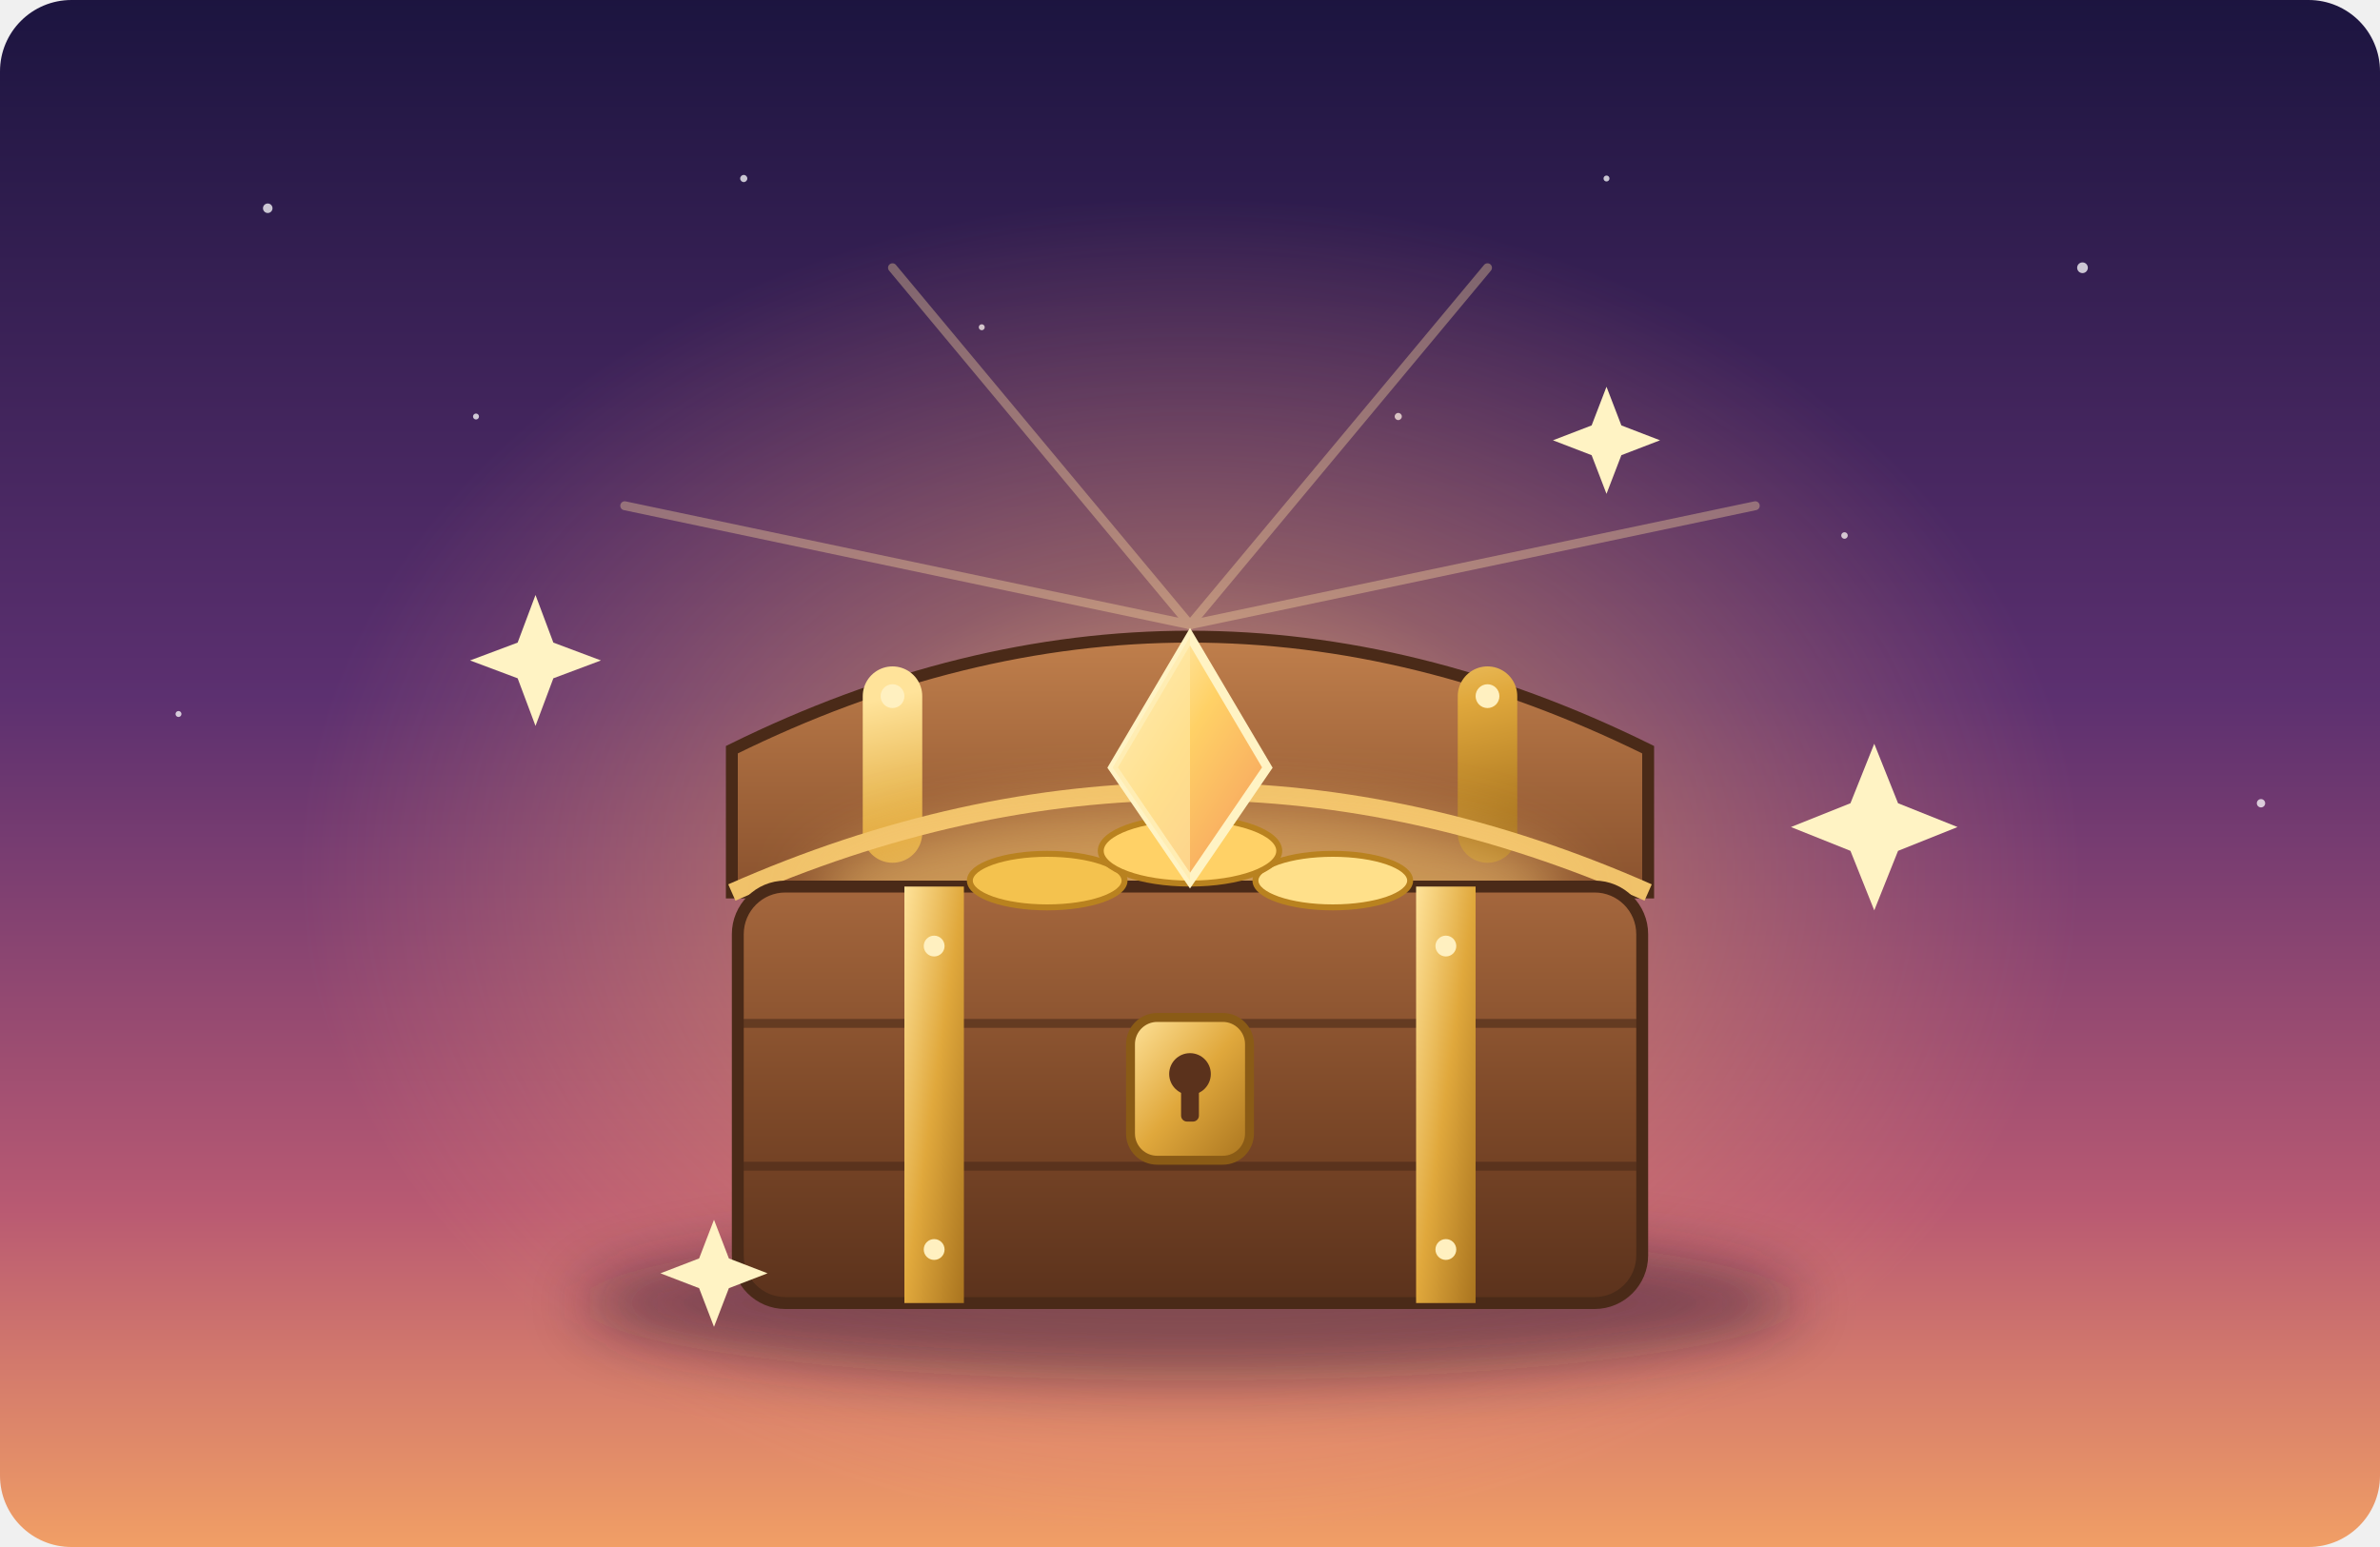
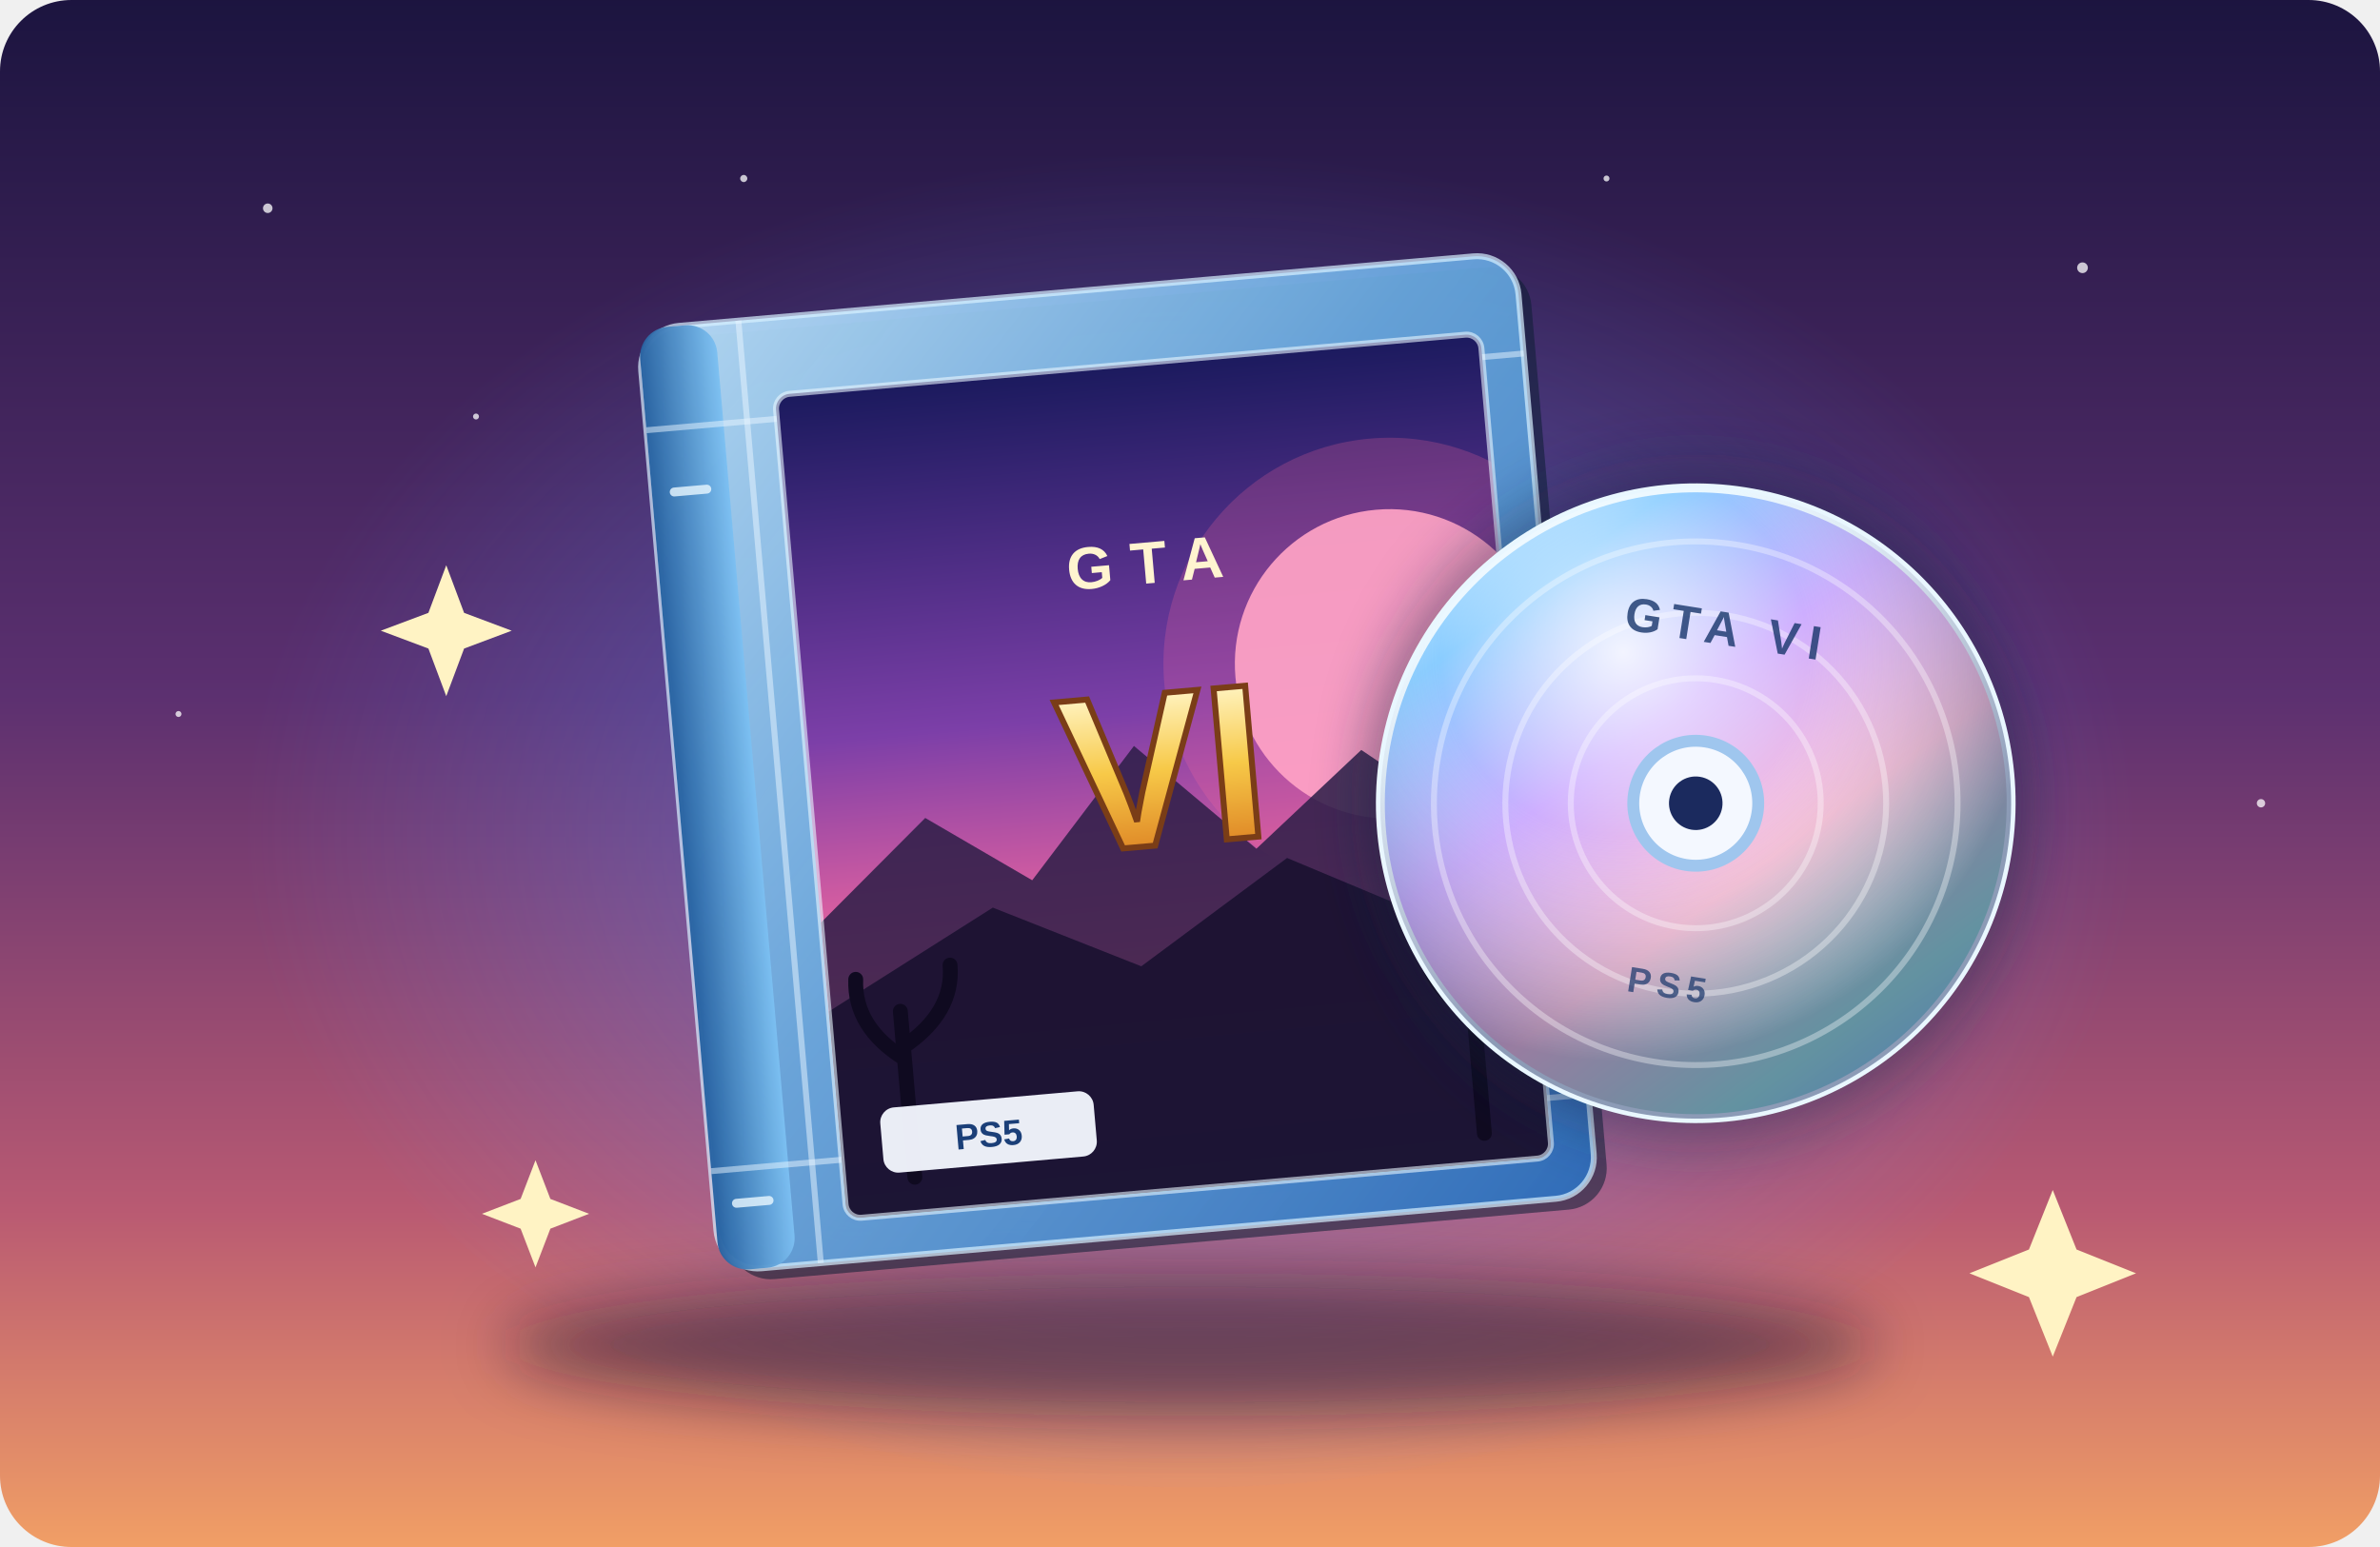
- <svg xmlns="http://www.w3.org/2000/svg" viewBox="0 0 800 520" width="800" height="520" role="img" aria-label="Подарок: сундук с сюрпризом">
+ <svg xmlns="http://www.w3.org/2000/svg" viewBox="0 0 800 520" width="800" height="520" role="img" aria-label="Подарок: диск GTA VI для PlayStation 5">
  <defs>
    <linearGradient id="sky" x1="0" y1="0" x2="0" y2="1">
      <stop offset="0%" stop-color="#1b143f" />
      <stop offset="45%" stop-color="#5c3070" />
      <stop offset="78%" stop-color="#b95a72" />
      <stop offset="100%" stop-color="#f2a065" />
    </linearGradient>
    <radialGradient id="halo" cx="50%" cy="52%" r="50%">
-       <stop offset="0%" stop-color="#ffd98a" stop-opacity="0.85" />
-       <stop offset="45%" stop-color="#ffb765" stop-opacity="0.35" />
-       <stop offset="100%" stop-color="#ff9e7a" stop-opacity="0" />
+       <stop offset="0%" stop-color="#8fd8ff" stop-opacity="0.7" />
+       <stop offset="50%" stop-color="#5b8cff" stop-opacity="0.28" />
+       <stop offset="100%" stop-color="#5b8cff" stop-opacity="0" />
    </radialGradient>
-     <linearGradient id="wood" x1="0" y1="0" x2="0" y2="1">
-       <stop offset="0%" stop-color="#a5673d" />
-       <stop offset="55%" stop-color="#7c4828" />
-       <stop offset="100%" stop-color="#5b321c" />
+     <linearGradient id="casePlastic" x1="0" y1="0" x2="1" y2="1">
+       <stop offset="0%" stop-color="#bfe6ff" stop-opacity="0.92" />
+       <stop offset="45%" stop-color="#6fb4ec" stop-opacity="0.86" />
+       <stop offset="100%" stop-color="#2f6fbd" stop-opacity="0.95" />
    </linearGradient>
-     <linearGradient id="woodLight" x1="0" y1="0" x2="0" y2="1">
-       <stop offset="0%" stop-color="#c07f4c" />
-       <stop offset="100%" stop-color="#8a522e" />
+     <linearGradient id="caseSpine" x1="0" y1="0" x2="1" y2="0">
+       <stop offset="0%" stop-color="#245f9f" />
+       <stop offset="100%" stop-color="#7cc0f2" />
    </linearGradient>
-     <linearGradient id="metal" x1="0" y1="0" x2="1" y2="1">
-       <stop offset="0%" stop-color="#ffe39a" />
-       <stop offset="50%" stop-color="#e0a83c" />
-       <stop offset="100%" stop-color="#a9741f" />
+     <linearGradient id="coverSky" x1="0" y1="0" x2="0" y2="1">
+       <stop offset="0%" stop-color="#1b1a5e" />
+       <stop offset="42%" stop-color="#7c3fa8" />
+       <stop offset="72%" stop-color="#ff6b9d" />
+       <stop offset="100%" stop-color="#5be0d8" />
    </linearGradient>
-     <linearGradient id="gem" x1="0" y1="0" x2="1" y2="1">
-       <stop offset="0%" stop-color="#fff6cf" />
-       <stop offset="45%" stop-color="#ffd166" />
-       <stop offset="100%" stop-color="#f4975d" />
+     <linearGradient id="gold" x1="0" y1="0" x2="0" y2="1">
+       <stop offset="0%" stop-color="#fff2bd" />
+       <stop offset="50%" stop-color="#f7c948" />
+       <stop offset="100%" stop-color="#e08b28" />
    </linearGradient>
+     <linearGradient id="disc" x1="0" y1="0" x2="1" y2="1">
+       <stop offset="0%" stop-color="#dff4ff" />
+       <stop offset="20%" stop-color="#7fc8ff" />
+       <stop offset="40%" stop-color="#c9a7ff" />
+       <stop offset="60%" stop-color="#ffc1d8" />
+       <stop offset="80%" stop-color="#9fe8d8" />
+       <stop offset="100%" stop-color="#6fa8ff" />
+     </linearGradient>
+     <radialGradient id="discShine" cx="35%" cy="28%" r="65%">
+       <stop offset="0%" stop-color="#ffffff" stop-opacity="0.85" />
+       <stop offset="45%" stop-color="#ffffff" stop-opacity="0.08" />
+       <stop offset="100%" stop-color="#1b2a5e" stop-opacity="0.45" />
+     </radialGradient>
    <filter id="soft" x="-40%" y="-40%" width="180%" height="180%">
      <feGaussianBlur stdDeviation="10" />
    </filter>
+     <clipPath id="coverClip">
+       <rect x="272" y="122" width="238" height="278" rx="5" />
+     </clipPath>
  </defs>
  <rect width="800" height="520" rx="24" fill="url(#sky)" />
  <g fill="#fff" opacity="0.75">
    <circle cx="90" cy="70" r="1.6" />
    <circle cx="160" cy="140" r="1" />
    <circle cx="700" cy="90" r="1.8" />
    <circle cx="620" cy="180" r="1.1" />
    <circle cx="250" cy="60" r="1.2" />
    <circle cx="540" cy="60" r="1" />
    <circle cx="60" cy="240" r="1" />
    <circle cx="760" cy="270" r="1.4" />
-     <circle cx="330" cy="110" r="1" />
-     <circle cx="470" cy="140" r="1.2" />
  </g>
-   <ellipse cx="400" cy="285" rx="300" ry="230" fill="url(#halo)" />
-   <ellipse cx="400" cy="438" rx="205" ry="26" fill="#1b0f2e" opacity="0.45" filter="url(#soft)" />
-   <g stroke="#ffe0a0" stroke-width="3" opacity="0.35" stroke-linecap="round">
-     <path d="M400 210 L300 90" />
-     <path d="M400 210 L500 90" />
-     <path d="M400 210 L210 170" />
-     <path d="M400 210 L590 170" />
+   <ellipse cx="400" cy="270" rx="320" ry="230" fill="url(#halo)" />
+   <ellipse cx="400" cy="452" rx="230" ry="24" fill="#160e30" opacity="0.5" filter="url(#soft)" />
+   <g transform="rotate(-5 390 260)">
+     <rect x="232" y="100" width="296" height="318" rx="14" fill="#0d1d33" opacity="0.55" />
+     <rect x="228" y="96" width="296" height="318" rx="14" fill="url(#casePlastic)" stroke="#d8f1ff" stroke-opacity="0.7" stroke-width="2" />
+     <rect x="228" y="96" width="26" height="318" rx="10" fill="url(#caseSpine)" opacity="0.95" />
+     <g stroke="#eaf7ff" stroke-opacity="0.5" stroke-width="2">
+       <path d="M262 96 V414" />
+       <path d="M228 130 H524" />
+       <path d="M228 380 H524" />
+     </g>
+     <g clip-path="url(#coverClip)">
+       <rect x="272" y="122" width="238" height="278" fill="url(#coverSky)" />
+       <circle cx="470" cy="230" r="52" fill="#ffb3d1" opacity="0.92" />
+       <circle cx="470" cy="230" r="76" fill="#ff6b9d" opacity="0.22" />
+       <path d="M272 300 L310 268 L344 292 L382 250 L420 288 L458 258 L510 300 V400 H272 Z" fill="#2c1d47" opacity="0.85" />
+       <path d="M272 330 L330 300 L378 324 L430 292 L510 334 V400 H272 Z" fill="#191130" opacity="0.9" />
+       <g stroke="#0f0a20" stroke-width="5" stroke-linecap="round" fill="none">
+         <path d="M296 388 V332 M296 348 Q280 336 282 320 M296 344 Q314 334 314 318" />
+         <path d="M488 390 V336 M488 350 Q472 338 474 324 M488 346 Q506 338 506 322" />
+       </g>
+       <text x="391" y="196" text-anchor="middle" font-family="Arial, sans-serif" font-size="20" font-weight="700" letter-spacing="6" fill="#fff4d0">GTA</text>
+       <text x="391" y="284" text-anchor="middle" font-family="Arial Black, Arial, sans-serif" font-size="74" font-weight="900" fill="url(#gold)" stroke="#7a3d17" stroke-width="2">VI</text>
+       <rect x="286" y="364" width="72" height="22" rx="5" fill="#f4f8ff" opacity="0.95" />
+       <text x="322" y="380" text-anchor="middle" font-family="Arial, sans-serif" font-size="12" font-weight="800" fill="#1b3f78">PS5</text>
+     </g>
+     <rect x="272" y="122" width="238" height="278" rx="5" fill="none" stroke="#eaf7ff" stroke-opacity="0.6" stroke-width="2" />
+     <g fill="#eaf7ff" opacity="0.8">
+       <rect x="234" y="150" width="14" height="3" rx="1.5" />
+       <rect x="234" y="390" width="14" height="3" rx="1.5" />
+     </g>
  </g>
-   <g>
-     <path d="M246 300 L246 252 Q400 176 554 252 L554 300 Z" fill="url(#woodLight)" stroke="#4a2a18" stroke-width="4" />
-     <path d="M300 280 L300 234 M500 280 L500 234" stroke="url(#metal)" stroke-width="20" stroke-linecap="round" />
-     <circle cx="300" cy="234" r="4" fill="#fff0c0" />
-     <circle cx="500" cy="234" r="4" fill="#fff0c0" />
-     <path d="M246 300 Q400 232 554 300" fill="none" stroke="#f0c26a" stroke-width="6" />
+   <g transform="rotate(9 570 270)">
+     <circle cx="570" cy="270" r="112" fill="#12213f" opacity="0.45" filter="url(#soft)" />
+     <circle cx="570" cy="270" r="106" fill="url(#disc)" stroke="#e9f7ff" stroke-width="3" />
+     <circle cx="570" cy="270" r="106" fill="url(#discShine)" />
+     <g fill="none" stroke="#ffffff" stroke-opacity="0.35" stroke-width="2">
+       <circle cx="570" cy="270" r="88" />
+       <circle cx="570" cy="270" r="64" />
+       <circle cx="570" cy="270" r="42" />
+     </g>
+     <circle cx="570" cy="270" r="21" fill="#f4f8ff" stroke="#9fc6ee" stroke-width="4" />
+     <circle cx="570" cy="270" r="9" fill="#1b2a5e" />
+     <text x="570" y="216" text-anchor="middle" font-family="Arial, sans-serif" font-size="16" font-weight="800" letter-spacing="3" fill="#17346a" opacity="0.8">GTA VI</text>
+     <text x="570" y="336" text-anchor="middle" font-family="Arial, sans-serif" font-size="12" font-weight="700" letter-spacing="2" fill="#17346a" opacity="0.7">PS5</text>
  </g>
-   <ellipse cx="400" cy="302" rx="126" ry="30" fill="#ffcf76" opacity="0.55" filter="url(#soft)" />
-   <rect x="248" y="298" width="304" height="140" rx="16" fill="url(#wood)" stroke="#4a2a18" stroke-width="4" />
-   <g stroke="#4a2a18" stroke-width="3" opacity="0.6">
-     <path d="M248 344 H552" />
-     <path d="M248 392 H552" />
-   </g>
-   <rect x="304" y="298" width="20" height="140" fill="url(#metal)" />
-   <rect x="476" y="298" width="20" height="140" fill="url(#metal)" />
-   <g fill="#fff0c0">
-     <circle cx="314" cy="318" r="3.5" />
-     <circle cx="314" cy="420" r="3.5" />
-     <circle cx="486" cy="318" r="3.5" />
-     <circle cx="486" cy="420" r="3.5" />
-   </g>
-   <g>
-     <ellipse cx="352" cy="296" rx="26" ry="9" fill="#f4c24e" stroke="#b9821f" stroke-width="2" />
-     <ellipse cx="448" cy="296" rx="26" ry="9" fill="#ffe08a" stroke="#b9821f" stroke-width="2" />
-     <ellipse cx="400" cy="286" rx="30" ry="11" fill="#ffd166" stroke="#b9821f" stroke-width="2" />
-     <path d="M400 214 L426 258 L400 296 L374 258 Z" fill="url(#gem)" stroke="#fff3c4" stroke-width="3" />
-     <path d="M400 214 L400 296 L374 258 Z" fill="#ffe9a8" opacity="0.6" />
-   </g>
-   <rect x="380" y="342" width="40" height="48" rx="9" fill="url(#metal)" stroke="#8a5b16" stroke-width="3" />
-   <circle cx="400" cy="361" r="7" fill="#5b321c" />
-   <rect x="397" y="363" width="6" height="14" rx="2" fill="#5b321c" />
  <g fill="#fff3c4">
-     <path d="M180 200 l6 16 16 6 -16 6 -6 16 -6 -16 -16 -6 16 -6 Z" />
-     <path d="M630 250 l8 20 20 8 -20 8 -8 20 -8 -20 -20 -8 20 -8 Z" />
-     <path d="M540 130 l5 13 13 5 -13 5 -5 13 -5 -13 -13 -5 13 -5 Z" />
-     <path d="M240 410 l5 13 13 5 -13 5 -5 13 -5 -13 -13 -5 13 -5 Z" />
+     <path d="M150 190 l6 16 16 6 -16 6 -6 16 -6 -16 -16 -6 16 -6 Z" />
+     <path d="M690 400 l8 20 20 8 -20 8 -8 20 -8 -20 -20 -8 20 -8 Z" />
+     <path d="M180 390 l5 13 13 5 -13 5 -5 13 -5 -13 -13 -5 13 -5 Z" />
  </g>
</svg>
